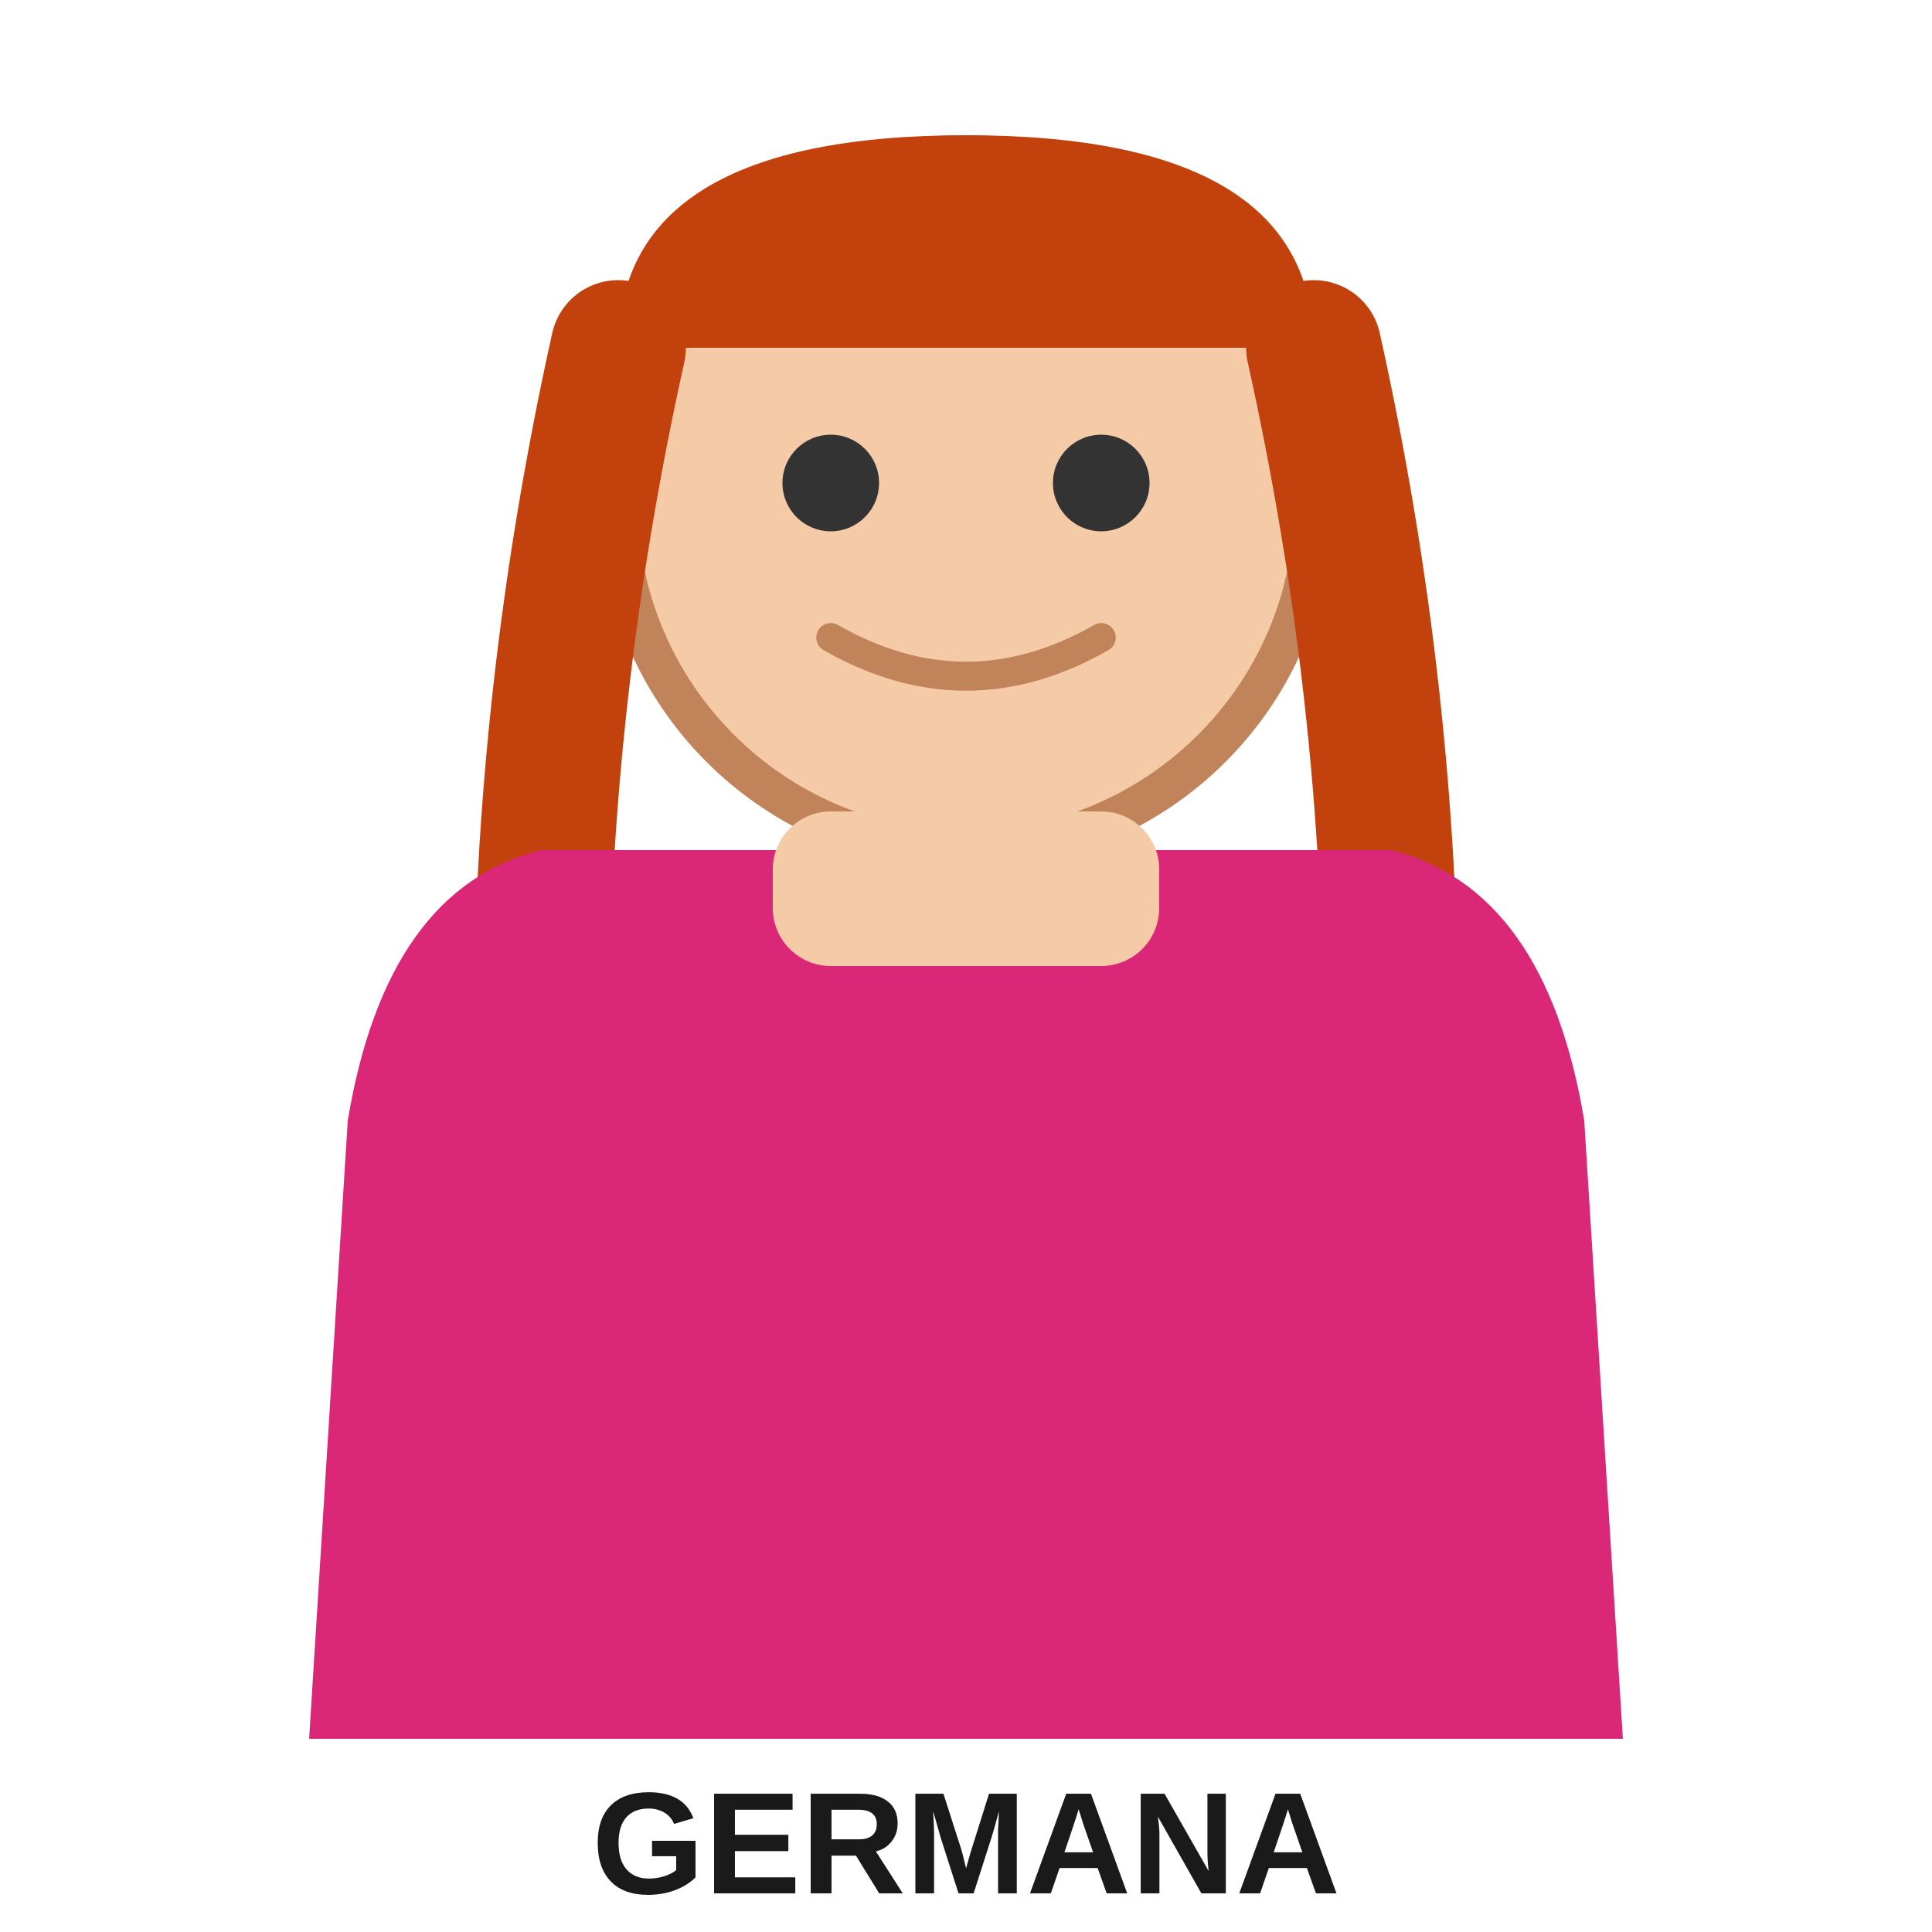
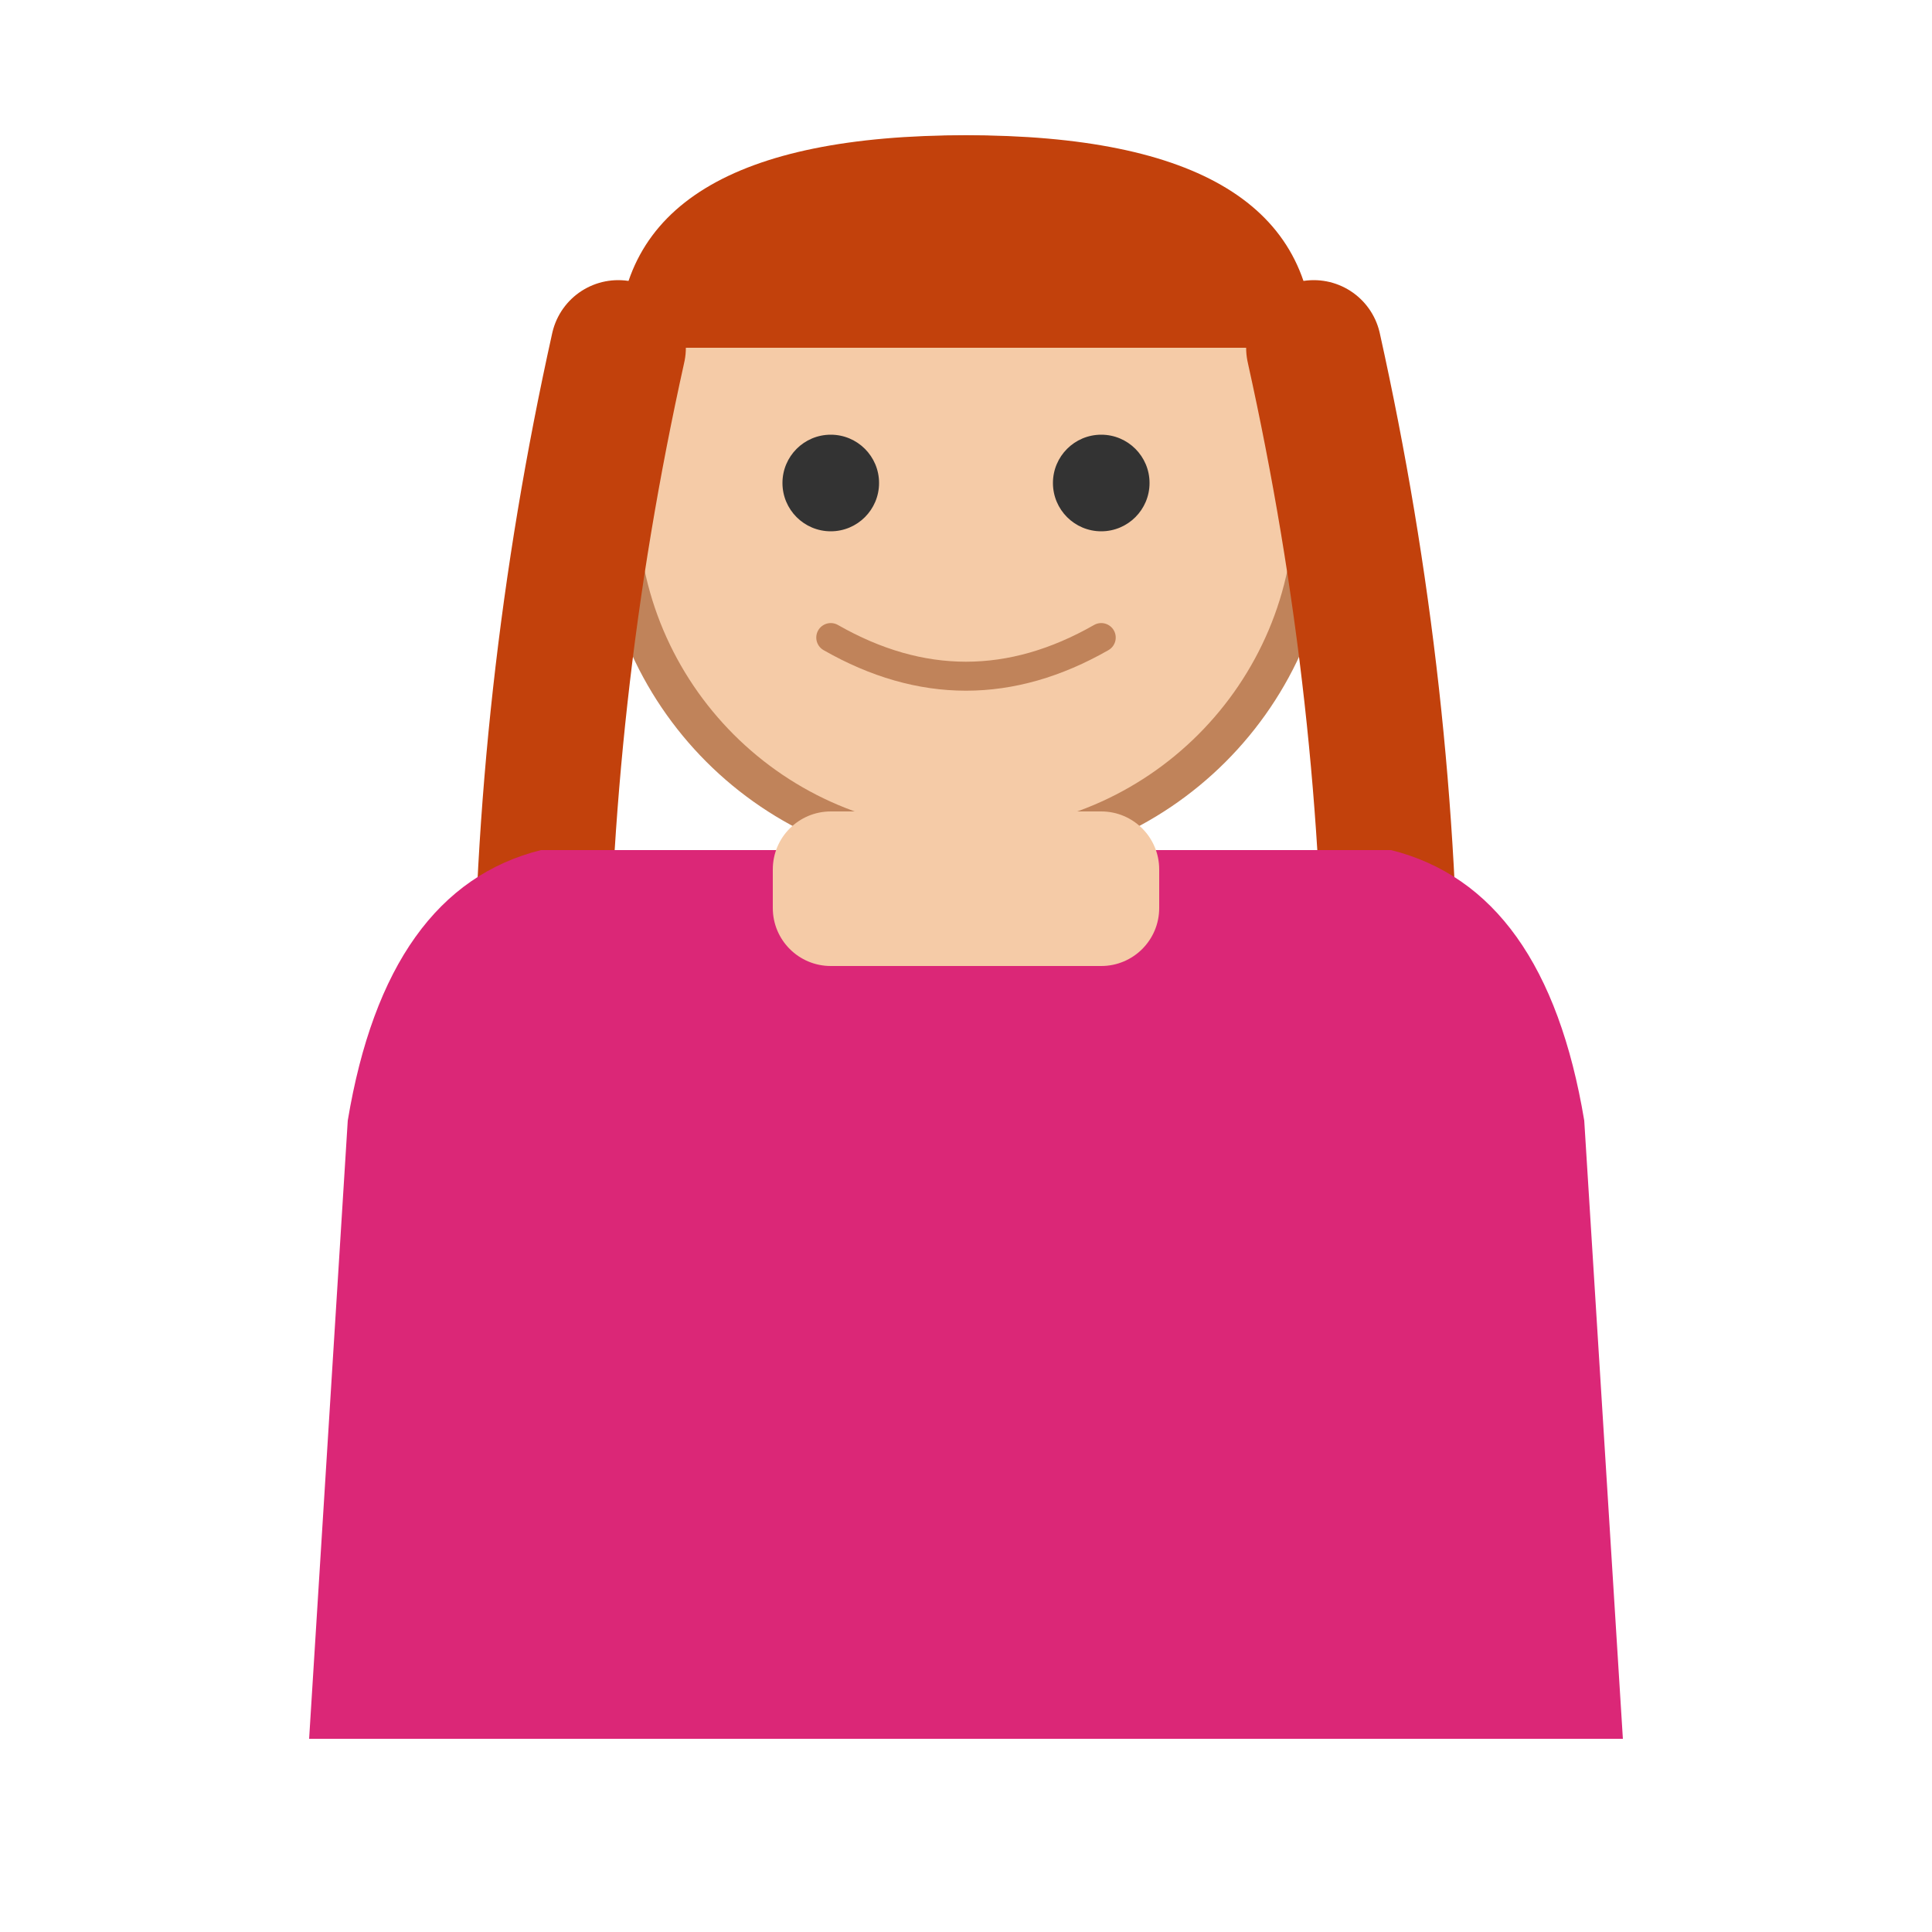
<svg xmlns="http://www.w3.org/2000/svg" viewBox="0 0 100 100">
  <circle cx="50" cy="26" r="18" fill="#f5cba7" stroke="#c0835a" stroke-width="2" />
  <path d="M32 18 Q32 7 50 7 Q68 7 68 18" fill="#c2410c" />
  <path d="M32 18 Q28 36 28 54" stroke="#c2410c" stroke-width="7" stroke-linecap="round" fill="none" />
  <path d="M68 18 Q72 36 72 54" stroke="#c2410c" stroke-width="7" stroke-linecap="round" fill="none" />
  <circle cx="43" cy="25" r="2.5" fill="#333" />
  <circle cx="57" cy="25" r="2.5" fill="#333" />
  <path d="M43 33 Q50 37 57 33" fill="none" stroke="#c0835a" stroke-width="1.5" stroke-linecap="round" />
  <path d="M28 44 Q20 46 18 58 L16 90 L84 90 L82 58 Q80 46 72 44Z" fill="#db2777" />
  <rect x="40" y="42" width="20" height="8" rx="3" fill="#f5cba7" />
-   <text x="50" y="98" font-family="Arial,sans-serif" font-size="7.5" fill="#1a1a1a" font-weight="700" text-anchor="middle">GERMANA</text>
</svg>
